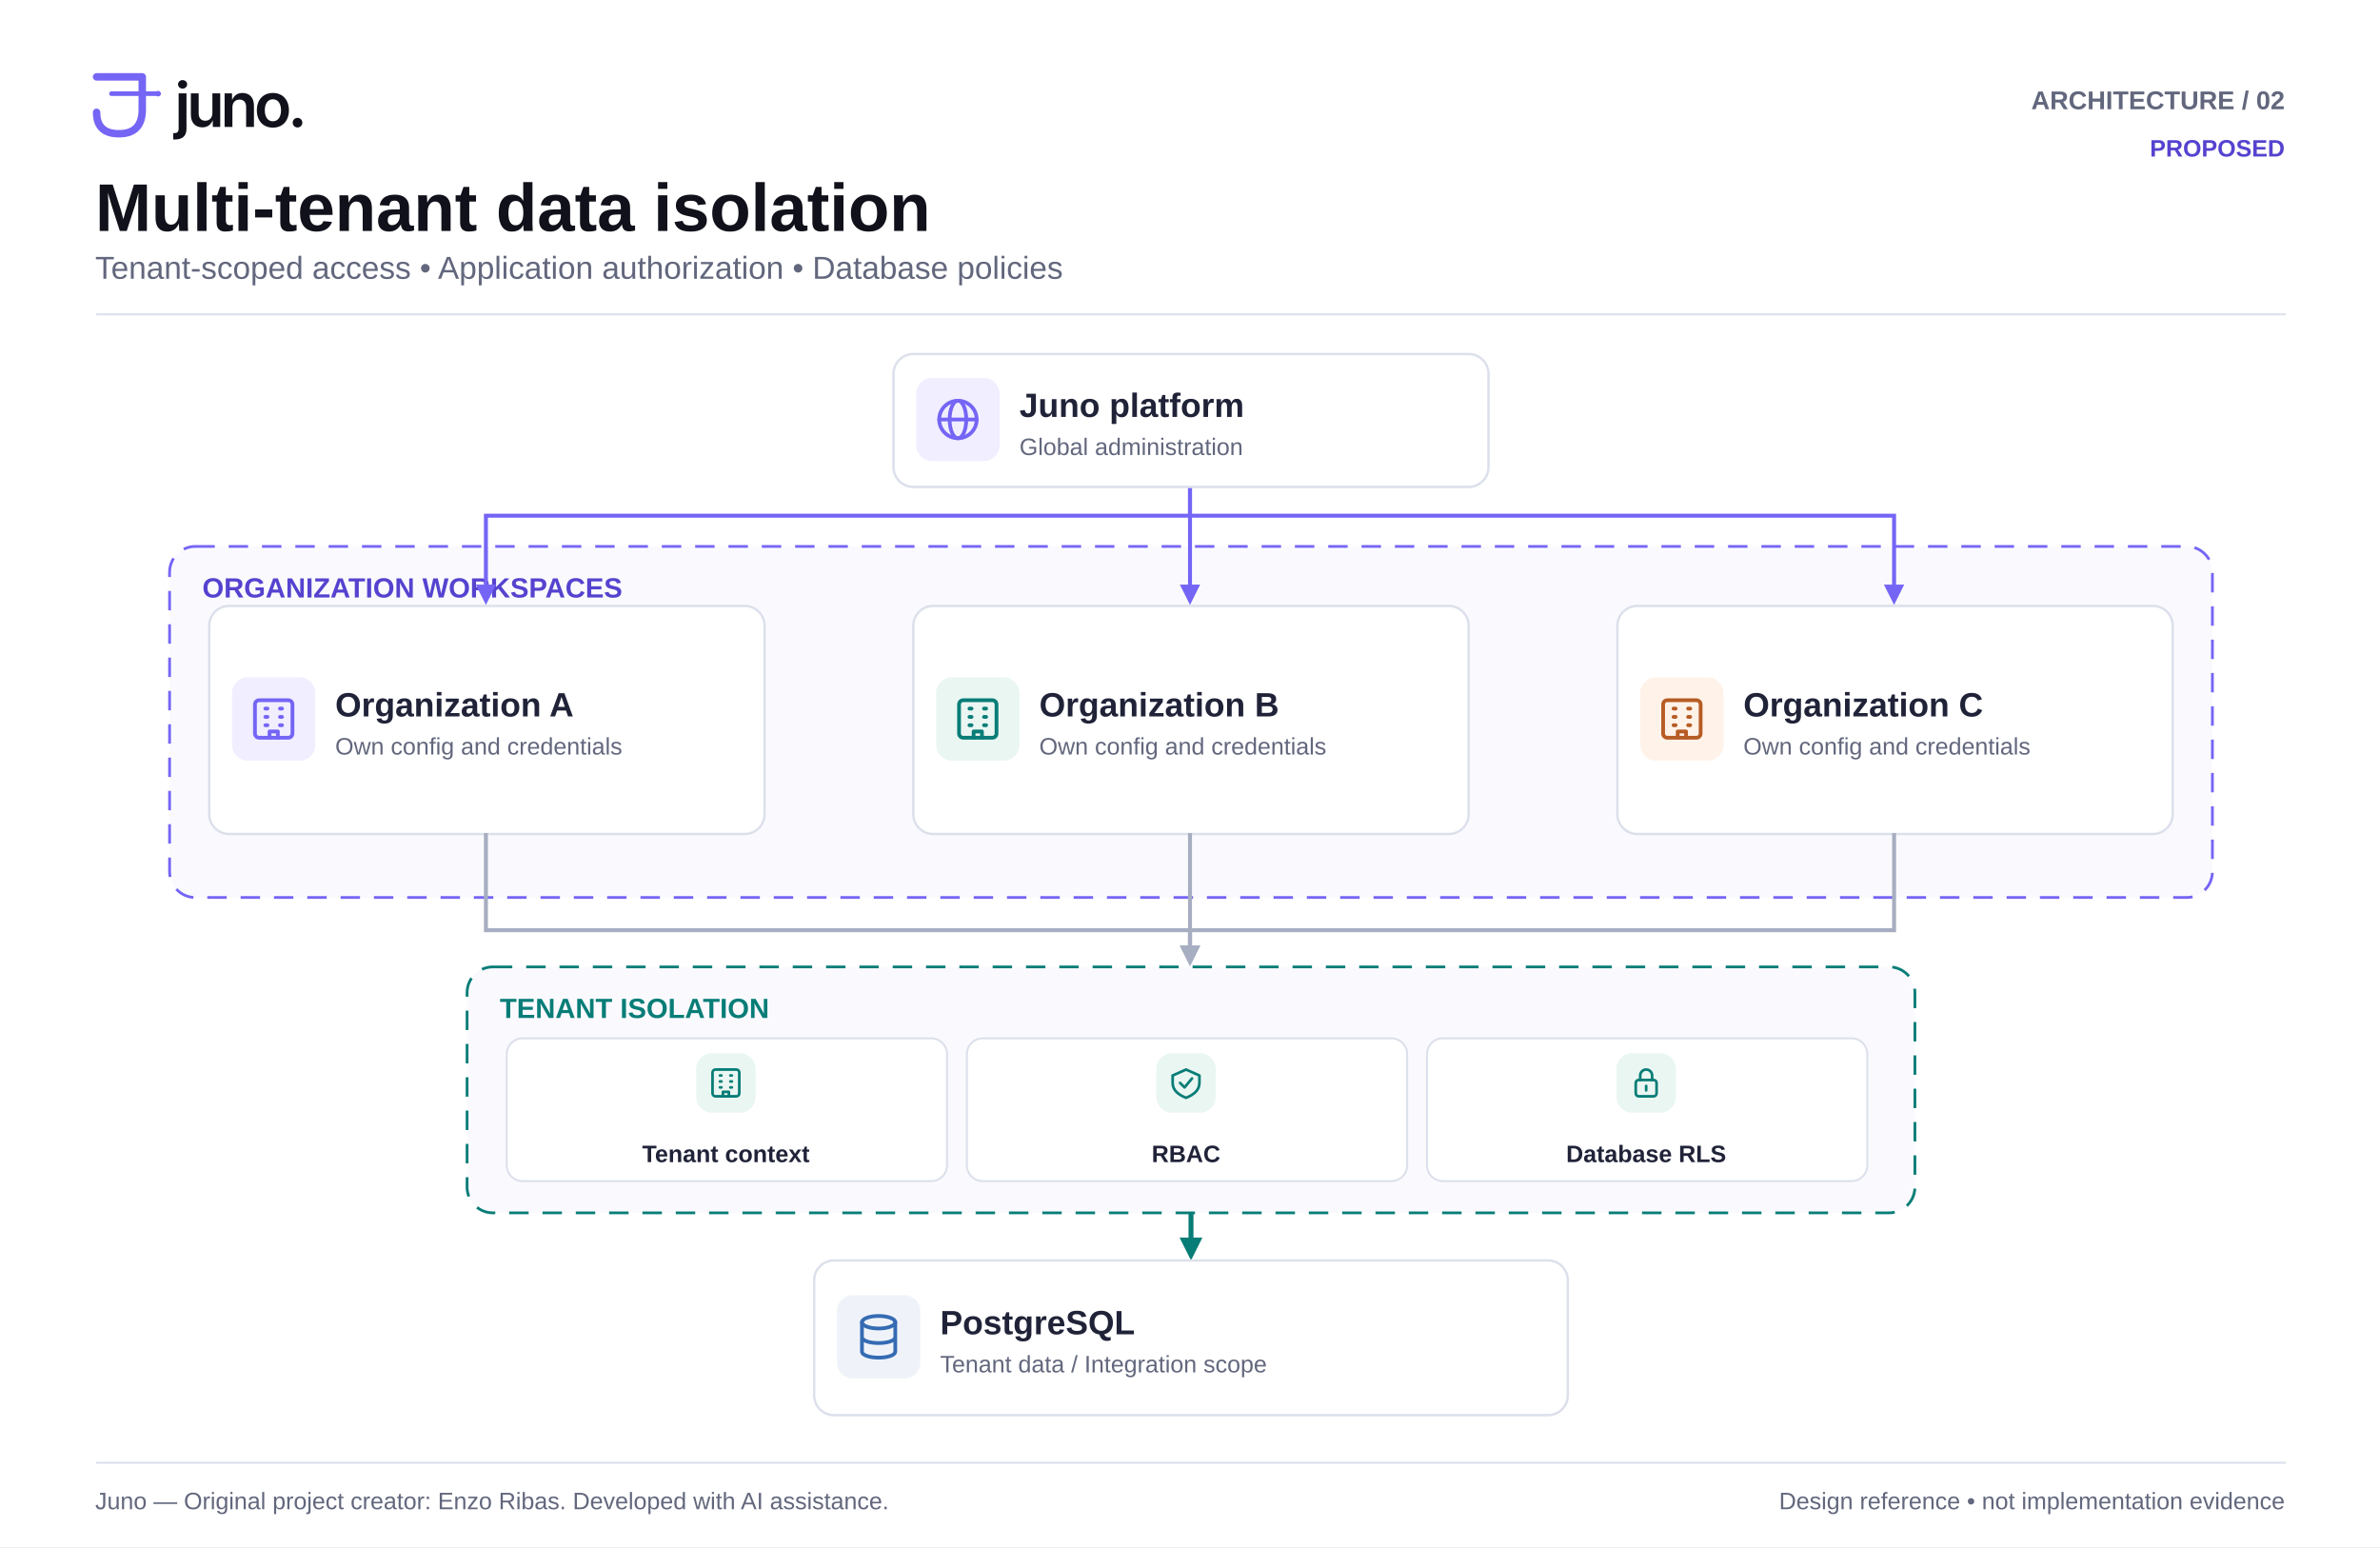
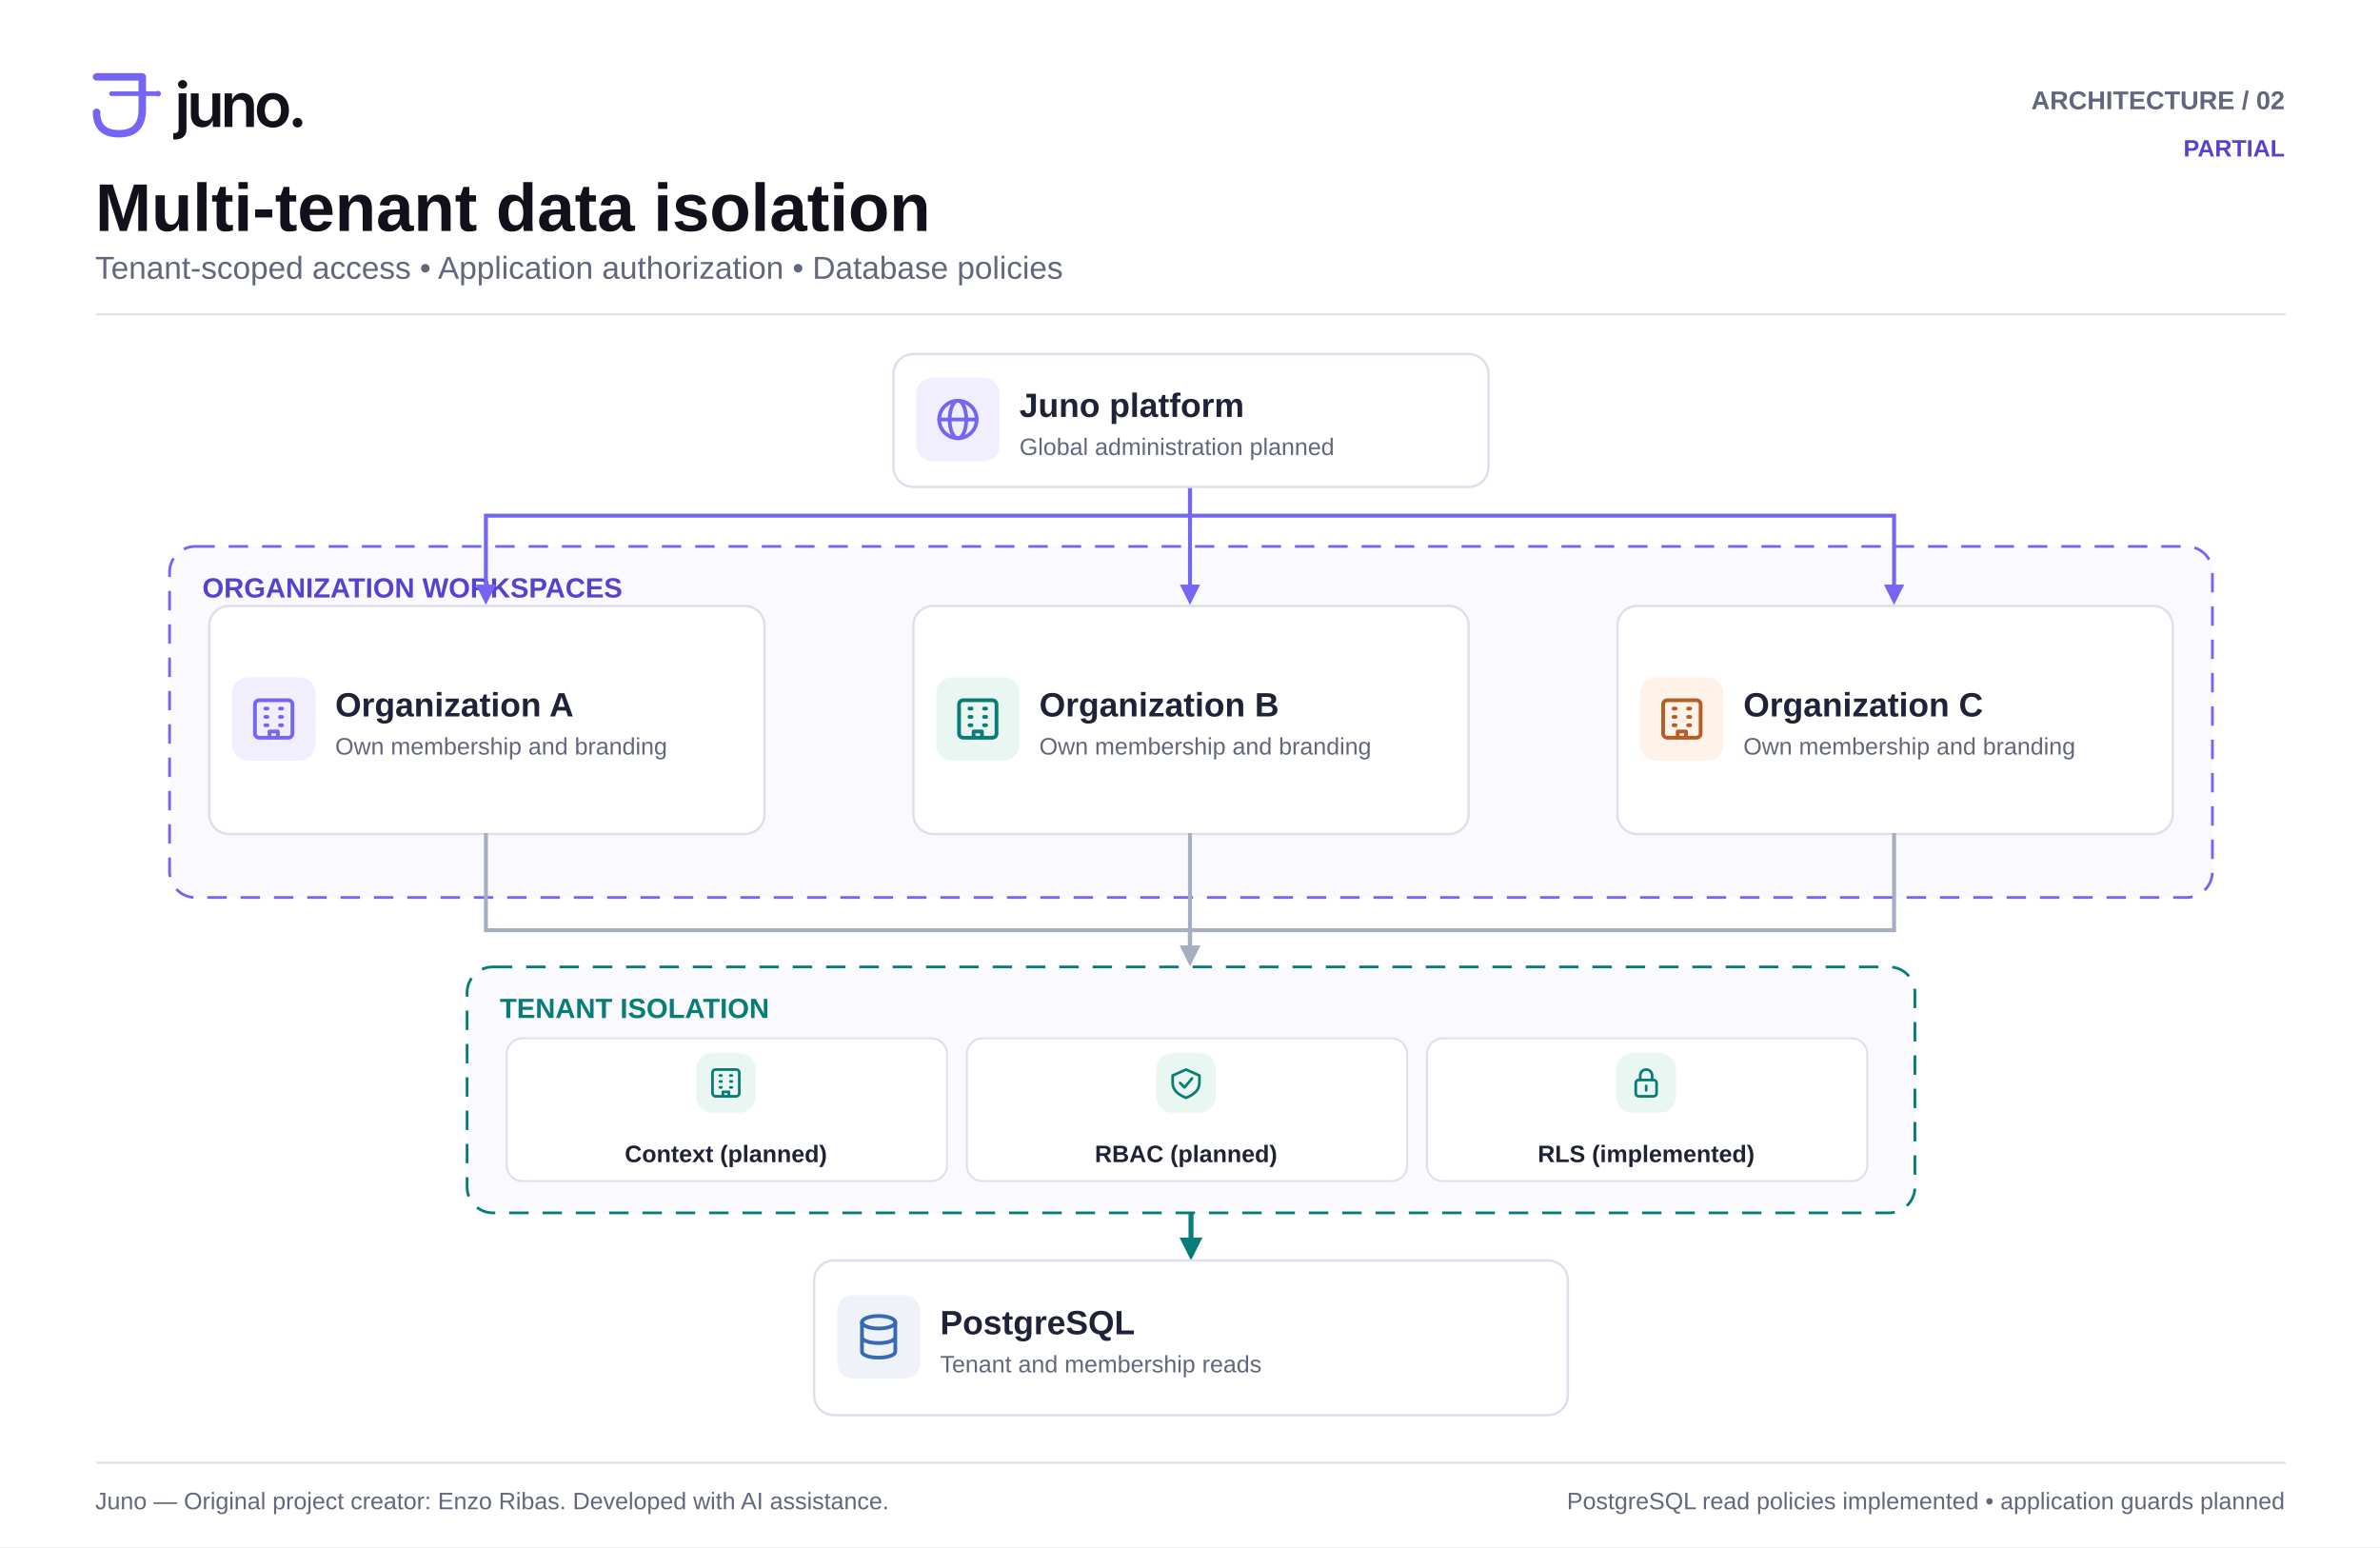
<svg xmlns="http://www.w3.org/2000/svg" style="background: transparent; background-color: transparent; color-scheme: light;" version="1.1" width="1200px" height="780px" viewBox="0 0 1200 780">
  <defs />
  <g>
    <g data-cell-id="0">
      <g data-cell-id="1">
        <g data-cell-id="cell-2">
          <g>
            <rect x="0" y="0" width="1200" height="780" fill="#ffffff" stroke="none" pointer-events="all" style="fill: rgb(255, 255, 255);" />
          </g>
        </g>
        <g data-cell-id="cell-3">
          <g>
            <path d="M 48.7 38.76 L 71.73 38.76 L 71.73 55.21 Q 71.73 67.43 59.98 67.43 Q 48.7 67.43 48.7 56.62" fill="none" stroke="#7565f5" stroke-width="3.76" stroke-linejoin="round" stroke-linecap="round" stroke-miterlimit="10" pointer-events="all" style="stroke: rgb(117, 101, 245);" />
            <path d="M 56.22 47.22 L 79.72 47.22" fill="none" stroke="#7565f5" stroke-width="2.35" stroke-linejoin="round" stroke-linecap="round" stroke-miterlimit="10" pointer-events="all" style="stroke: rgb(117, 101, 245);" />
            <ellipse cx="79.72" cy="47.22" rx="1.41" ry="1.41" fill="#7565f5" stroke="none" pointer-events="all" style="fill: rgb(117, 101, 245);" />
          </g>
        </g>
        <g data-cell-id="cell-4">
          <g>
            <path d="M 90.07 47.08 L 90.07 64.94 C 90.07 66.36 89.47 67.1 87.94 67.1 L 87.36 67.1 L 87.36 70.33 L 88.17 70.33 C 91.86 70.33 94.02 68.65 94.02 64.98 L 94.02 47.08 L 90.07 47.08 Z M 92.06 44.69 C 93.31 44.69 94.36 43.72 94.36 42.52 C 94.36 41.33 93.31 40.37 92.06 40.37 C 90.8 40.37 89.77 41.33 89.77 42.52 C 89.77 43.72 90.8 44.69 92.06 44.69 Z" fill="#10111a" stroke="none" pointer-events="all" style="fill: rgb(16, 17, 26);" />
            <path d="M 102.03 64.21 C 104.48 64.21 106.25 63.03 107.27 60.61 L 107.3 64 L 111.04 64 L 111.04 47.08 L 107.09 47.08 L 107.09 56.99 C 107.09 59.44 105.57 60.87 103.48 60.87 C 101.43 60.87 100.17 59.5 100.17 57.23 L 100.17 47.08 L 96.23 47.08 L 96.23 57.84 C 96.23 61.91 98.55 64.21 102.03 64.21 Z" fill="#10111a" stroke="none" pointer-events="all" style="fill: rgb(16, 17, 26);" />
            <path d="M 117.18 54.09 C 117.18 51.63 118.7 50.21 120.8 50.21 C 122.86 50.21 124.1 51.57 124.1 53.84 L 124.1 64 L 128.04 64 L 128.04 53.24 C 128.04 49.17 125.73 46.87 122.25 46.87 C 119.77 46.87 118.02 48.08 117.02 50.45 L 116.97 47.08 L 113.25 47.08 L 113.25 64 L 117.18 64 L 117.18 54.09 Z" fill="#10111a" stroke="none" pointer-events="all" style="fill: rgb(16, 17, 26);" />
            <path d="M 137.59 64.35 C 142.52 64.35 145.68 60.84 145.68 55.63 C 145.68 50.36 142.52 46.87 137.59 46.87 C 132.65 46.87 129.5 50.36 129.5 55.63 C 129.5 60.84 132.65 64.35 137.59 64.35 Z M 137.59 61.15 C 134.85 61.15 133.51 58.7 133.51 55.61 C 133.51 52.5 134.85 50.06 137.59 50.06 C 140.34 50.06 141.69 52.5 141.69 55.61 C 141.69 58.7 140.34 61.15 137.59 61.15 Z" fill="#10111a" stroke="none" pointer-events="all" style="fill: rgb(16, 17, 26);" />
            <path d="M 150 64.26 C 151.36 64.26 152.44 63.2 152.44 61.84 C 152.44 60.49 151.36 59.43 150 59.43 C 148.64 59.43 147.58 60.49 147.58 61.84 C 147.58 63.2 148.64 64.26 150 64.26 Z" fill="#10111a" stroke="none" pointer-events="all" style="fill: rgb(16, 17, 26);" />
          </g>
        </g>
        <g data-cell-id="cell-5">
          <g>
            <rect x="48" y="80.04" width="808.52" height="40.8" fill="none" stroke="none" pointer-events="all" />
          </g>
          <g>
            <g fill="#10111A" font-family="Arial" font-weight="bold" text-anchor="start" font-size="34px" style="fill: rgb(16, 17, 26);">
              <text x="48" y="116.44">Multi-tenant data isolation</text>
            </g>
          </g>
        </g>
        <g data-cell-id="cell-6">
          <g>
            <rect x="48" y="123.96" width="918.4" height="19.2" fill="none" stroke="none" pointer-events="all" />
          </g>
          <g>
            <g fill="#62677D" font-family="Arial" text-anchor="start" font-size="16px" style="fill: rgb(98, 103, 125);">
              <text x="48" y="140.56">Tenant-scoped access • Application authorization • Database policies</text>
            </g>
          </g>
        </g>
        <g data-cell-id="cell-7">
          <g>
            <rect x="949.46" y="41.78" width="202.54" height="15.6" fill="none" stroke="none" pointer-events="all" />
          </g>
          <g>
            <g fill="#62677D" font-family="Arial" font-weight="bold" text-anchor="end" font-size="13px" style="fill: rgb(98, 103, 125);">
              <text x="1152" y="55.08">ARCHITECTURE / 02</text>
            </g>
          </g>
        </g>
        <g data-cell-id="cell-8">
          <g>
            <rect x="1053.6" y="66.72" width="98.4" height="14.4" fill="none" stroke="none" pointer-events="all" />
          </g>
          <g>
            <g fill="#5543CF" font-family="Arial" font-weight="bold" text-anchor="end" font-size="12px" style="fill: rgb(85, 67, 207);">
-               <text x="1152" y="78.92">PROPOSED</text>
+               <text x="1152" y="78.92">PARTIAL</text>
            </g>
          </g>
        </g>
        <g data-cell-id="cell-9">
          <g transform="translate(0.5,0.5)">
            <path d="M 48 158 L 1152 158" fill="none" stroke="#dce0eb" stroke-miterlimit="10" pointer-events="stroke" style="stroke: rgb(220, 224, 235);" />
          </g>
        </g>
        <g data-cell-id="cell-10">
          <g transform="translate(0.5,0.5)">
            <path d="M 48 737 L 1152 737" fill="none" stroke="#dce0eb" stroke-miterlimit="10" pointer-events="stroke" style="stroke: rgb(220, 224, 235);" />
          </g>
        </g>
        <g data-cell-id="cell-11">
          <g>
            <rect x="48" y="748.72" width="747.84" height="14.4" fill="none" stroke="none" pointer-events="all" />
          </g>
          <g>
            <g fill="#62677D" font-family="Arial" text-anchor="start" font-size="12px" style="fill: rgb(98, 103, 125);">
              <text x="48" y="760.92">Juno — Original project creator: Enzo Ribas. Developed with AI assistance.</text>
            </g>
          </g>
        </g>
        <g data-cell-id="cell-12">
          <g>
            <rect x="679.68" y="748.72" width="472.32" height="14.4" fill="none" stroke="none" pointer-events="all" />
          </g>
          <g>
            <g fill="#62677D" font-family="Arial" text-anchor="end" font-size="12px" style="fill: rgb(98, 103, 125);">
-               <text x="1152" y="760.92">Design reference • not implementation evidence</text>
+               <text x="1152" y="760.92">PostgreSQL read policies implemented • application guards planned</text>
            </g>
          </g>
        </g>
        <g data-cell-id="cell-13">
          <g transform="translate(0.5,0.5)">
            <rect x="85" y="275" width="1030" height="177" rx="13" ry="13" fill="#fafafe" stroke="#7565f5" stroke-width="1.4" stroke-dasharray="9.8 7" pointer-events="all" style="fill: rgb(250, 250, 254); stroke: rgb(117, 101, 245);" />
          </g>
          <g data-cell-id="cell-14">
            <g>
              <rect x="102" y="286.84" width="287" height="16.8" fill="none" stroke="none" pointer-events="all" />
            </g>
            <g>
              <g fill="#5543CF" font-family="Arial" font-weight="bold" text-anchor="start" font-size="14px" style="fill: rgb(85, 67, 207);">
                <text x="102" y="301.24">ORGANIZATION WORKSPACES</text>
              </g>
            </g>
          </g>
          <g data-cell-id="cell-21">
            <g transform="translate(0.5,0.5)">
              <rect x="105" y="305" width="280" height="115" rx="10" ry="10" fill="#ffffff" stroke="#dce0eb" stroke-width="1.2" pointer-events="all" style="fill: rgb(255, 255, 255); stroke: rgb(220, 224, 235);" />
            </g>
            <g data-cell-id="cell-22">
              <g>
                <rect x="117" y="341.5" width="42" height="42" rx="8" ry="8" fill="#f0eeff" stroke="none" pointer-events="all" style="fill: rgb(240, 238, 255);" />
              </g>
              <g data-cell-id="cell-23">
                <g>
                  <rect x="128.55" y="353.05" width="18.9" height="18.9" rx="2.1" ry="2.1" fill="none" stroke="#7565f5" stroke-width="1.89" pointer-events="all" style="stroke: rgb(117, 101, 245);" />
                  <path d="M 133.8 357.25 L 134.85 357.25 M 141.15 357.25 L 142.2 357.25 M 133.8 361.45 L 134.85 361.45 M 141.15 361.45 L 142.2 361.45 M 133.8 365.65 L 134.85 365.65 M 141.15 365.65 L 142.2 365.65 M 135.9 371.95 L 135.9 368.8 L 140.1 368.8 L 140.1 371.95" fill="none" stroke="#7565f5" stroke-width="1.89" stroke-linejoin="round" stroke-linecap="round" stroke-miterlimit="10" pointer-events="all" style="stroke: rgb(117, 101, 245);" />
                </g>
              </g>
            </g>
            <g data-cell-id="cell-24">
              <g>
                <rect x="169" y="343.52" width="223.04" height="20.4" fill="none" stroke="none" pointer-events="all" />
              </g>
              <g>
                <g fill="#202338" font-family="Arial" font-weight="bold" text-anchor="start" font-size="17px" style="fill: rgb(32, 35, 56);">
                  <text x="169" y="361.22">Organization A</text>
                </g>
              </g>
            </g>
            <g data-cell-id="cell-25">
              <g>
                <rect x="169" y="368.22" width="295.2" height="14.4" fill="none" stroke="none" pointer-events="all" />
              </g>
              <g>
                <g fill="#62677D" font-family="Arial" text-anchor="start" font-size="12px" style="fill: rgb(98, 103, 125);">
-                   <text x="169" y="380.42">Own config and credentials</text>
+                   <text x="169" y="380.42">Own membership and branding</text>
                </g>
              </g>
            </g>
          </g>
          <g data-cell-id="cell-28">
            <g transform="translate(0.5,0.5)">
              <rect x="460" y="305" width="280" height="115" rx="10" ry="10" fill="#ffffff" stroke="#dce0eb" stroke-width="1.2" pointer-events="all" style="fill: rgb(255, 255, 255); stroke: rgb(220, 224, 235);" />
            </g>
            <g data-cell-id="cell-29">
              <g>
                <rect x="472" y="341.5" width="42" height="42" rx="8" ry="8" fill="#eaf6f2" stroke="none" pointer-events="all" style="fill: rgb(234, 246, 242);" />
              </g>
              <g data-cell-id="cell-30">
                <g>
                  <rect x="483.55" y="353.05" width="18.9" height="18.9" rx="2.1" ry="2.1" fill="none" stroke="#087d77" stroke-width="1.89" pointer-events="all" style="stroke: rgb(8, 125, 119);" />
                  <path d="M 488.8 357.25 L 489.85 357.25 M 496.15 357.25 L 497.2 357.25 M 488.8 361.45 L 489.85 361.45 M 496.15 361.45 L 497.2 361.45 M 488.8 365.65 L 489.85 365.65 M 496.15 365.65 L 497.2 365.65 M 490.9 371.95 L 490.9 368.8 L 495.1 368.8 L 495.1 371.95" fill="none" stroke="#087d77" stroke-width="1.89" stroke-linejoin="round" stroke-linecap="round" stroke-miterlimit="10" pointer-events="all" style="stroke: rgb(8, 125, 119);" />
                </g>
              </g>
            </g>
            <g data-cell-id="cell-31">
              <g>
                <rect x="524" y="343.52" width="223.04" height="20.4" fill="none" stroke="none" pointer-events="all" />
              </g>
              <g>
                <g fill="#202338" font-family="Arial" font-weight="bold" text-anchor="start" font-size="17px" style="fill: rgb(32, 35, 56);">
                  <text x="524" y="361.22">Organization B</text>
                </g>
              </g>
            </g>
            <g data-cell-id="cell-32">
              <g>
                <rect x="524" y="368.22" width="295.2" height="14.4" fill="none" stroke="none" pointer-events="all" />
              </g>
              <g>
                <g fill="#62677D" font-family="Arial" text-anchor="start" font-size="12px" style="fill: rgb(98, 103, 125);">
-                   <text x="524" y="380.42">Own config and credentials</text>
+                   <text x="524" y="380.42">Own membership and branding</text>
                </g>
              </g>
            </g>
          </g>
          <g data-cell-id="cell-35">
            <g transform="translate(0.5,0.5)">
              <rect x="815" y="305" width="280" height="115" rx="10" ry="10" fill="#ffffff" stroke="#dce0eb" stroke-width="1.2" pointer-events="all" style="fill: rgb(255, 255, 255); stroke: rgb(220, 224, 235);" />
            </g>
            <g data-cell-id="cell-36">
              <g>
                <rect x="827" y="341.5" width="42" height="42" rx="8" ry="8" fill="#fff2e9" stroke="none" pointer-events="all" style="fill: rgb(255, 242, 233);" />
              </g>
              <g data-cell-id="cell-37">
                <g>
                  <rect x="838.55" y="353.05" width="18.9" height="18.9" rx="2.1" ry="2.1" fill="none" stroke="#b65c24" stroke-width="1.89" pointer-events="all" style="stroke: rgb(182, 92, 36);" />
                  <path d="M 843.8 357.25 L 844.85 357.25 M 851.15 357.25 L 852.2 357.25 M 843.8 361.45 L 844.85 361.45 M 851.15 361.45 L 852.2 361.45 M 843.8 365.65 L 844.85 365.65 M 851.15 365.65 L 852.2 365.65 M 845.9 371.95 L 845.9 368.8 L 850.1 368.8 L 850.1 371.95" fill="none" stroke="#b65c24" stroke-width="1.89" stroke-linejoin="round" stroke-linecap="round" stroke-miterlimit="10" pointer-events="all" style="stroke: rgb(182, 92, 36);" />
                </g>
              </g>
            </g>
            <g data-cell-id="cell-38">
              <g>
                <rect x="879" y="343.52" width="223.04" height="20.4" fill="none" stroke="none" pointer-events="all" />
              </g>
              <g>
                <g fill="#202338" font-family="Arial" font-weight="bold" text-anchor="start" font-size="17px" style="fill: rgb(32, 35, 56);">
                  <text x="879" y="361.22">Organization C</text>
                </g>
              </g>
            </g>
            <g data-cell-id="cell-39">
              <g>
                <rect x="879" y="368.22" width="295.2" height="14.4" fill="none" stroke="none" pointer-events="all" />
              </g>
              <g>
                <g fill="#62677D" font-family="Arial" text-anchor="start" font-size="12px" style="fill: rgb(98, 103, 125);">
-                   <text x="879" y="380.42">Own config and credentials</text>
+                   <text x="879" y="380.42">Own membership and branding</text>
                </g>
              </g>
            </g>
          </g>
        </g>
        <g data-cell-id="cell-15">
          <g>
            <path d="M 600 245 L 600 260 L 245 260 L 245 295.76" fill="none" stroke="#7565f5" stroke-width="2" stroke-miterlimit="10" pointer-events="stroke" style="stroke: rgb(117, 101, 245);" />
            <path d="M 245 302.76 L 241.5 295.76 L 248.5 295.76 Z" fill="#7565f5" stroke="#7565f5" stroke-width="2" stroke-miterlimit="10" pointer-events="all" style="fill: rgb(117, 101, 245); stroke: rgb(117, 101, 245);" />
          </g>
        </g>
        <g data-cell-id="cell-17">
          <g>
            <path d="M 600 245 L 600 295.76" fill="none" stroke="#7565f5" stroke-width="2" stroke-miterlimit="10" pointer-events="stroke" style="stroke: rgb(117, 101, 245);" />
            <path d="M 600 302.76 L 596.5 295.76 L 603.5 295.76 Z" fill="#7565f5" stroke="#7565f5" stroke-width="2" stroke-miterlimit="10" pointer-events="all" style="fill: rgb(117, 101, 245); stroke: rgb(117, 101, 245);" />
          </g>
        </g>
        <g data-cell-id="cell-19">
          <g>
            <path d="M 600 260 L 955 260 L 955 295.76" fill="none" stroke="#7565f5" stroke-width="2" stroke-miterlimit="10" pointer-events="stroke" style="stroke: rgb(117, 101, 245);" />
            <path d="M 955 302.76 L 951.5 295.76 L 958.5 295.76 Z" fill="#7565f5" stroke="#7565f5" stroke-width="2" stroke-miterlimit="10" pointer-events="all" style="fill: rgb(117, 101, 245); stroke: rgb(117, 101, 245);" />
          </g>
        </g>
        <g data-cell-id="cell-26">
          <g>
            <path d="M 245 420 L 245 469 L 600 469 L 600 477.76" fill="none" stroke="#a7aec1" stroke-width="2" stroke-miterlimit="10" pointer-events="stroke" style="stroke: rgb(167, 174, 193);" />
            <path d="M 600 484.76 L 596.5 477.76 L 603.5 477.76 Z" fill="#a7aec1" stroke="#a7aec1" stroke-width="2" stroke-miterlimit="10" pointer-events="all" style="fill: rgb(167, 174, 193); stroke: rgb(167, 174, 193);" />
          </g>
        </g>
        <g data-cell-id="cell-33">
          <g>
            <path d="M 600 420 L 600 477.76" fill="none" stroke="#a7aec1" stroke-width="2" stroke-miterlimit="10" pointer-events="stroke" style="stroke: rgb(167, 174, 193);" />
            <path d="M 600 484.76 L 596.5 477.76 L 603.5 477.76 Z" fill="#a7aec1" stroke="#a7aec1" stroke-width="2" stroke-miterlimit="10" pointer-events="all" style="fill: rgb(167, 174, 193); stroke: rgb(167, 174, 193);" />
          </g>
        </g>
        <g data-cell-id="cell-40">
          <g>
            <path d="M 955 420 L 955 469 L 600 469 L 600 477.76" fill="none" stroke="#a7aec1" stroke-width="2" stroke-miterlimit="10" pointer-events="stroke" style="stroke: rgb(167, 174, 193);" />
            <path d="M 600 484.76 L 596.5 477.76 L 603.5 477.76 Z" fill="#a7aec1" stroke="#a7aec1" stroke-width="2" stroke-miterlimit="10" pointer-events="all" style="fill: rgb(167, 174, 193); stroke: rgb(167, 174, 193);" />
          </g>
        </g>
        <g data-cell-id="cell-42">
          <g transform="translate(0.5,0.5)">
            <rect x="450" y="178" width="300" height="67" rx="10" ry="10" fill="#ffffff" stroke="#dce0eb" stroke-width="1.2" pointer-events="all" style="fill: rgb(255, 255, 255); stroke: rgb(220, 224, 235);" />
          </g>
          <g data-cell-id="cell-43">
            <g>
              <rect x="462" y="190.5" width="42" height="42" rx="8" ry="8" fill="#f0eeff" stroke="none" pointer-events="all" style="fill: rgb(240, 238, 255);" />
            </g>
            <g data-cell-id="cell-44">
              <g>
                <ellipse cx="483" cy="211.5" rx="9.45" ry="9.45" fill="none" stroke="#7565f5" stroke-width="1.89" pointer-events="all" style="stroke: rgb(117, 101, 245);" />
                <ellipse cx="483" cy="211.5" rx="4.2" ry="9.45" fill="none" stroke="#7565f5" stroke-width="1.89" pointer-events="all" style="stroke: rgb(117, 101, 245);" />
                <path d="M 473.55 211.5 L 492.45 211.5" fill="none" stroke="#7565f5" stroke-width="1.89" stroke-linejoin="round" stroke-linecap="round" stroke-miterlimit="10" pointer-events="all" style="stroke: rgb(117, 101, 245);" />
              </g>
            </g>
          </g>
          <g data-cell-id="cell-45">
            <g>
              <rect x="514" y="192.52" width="209.1" height="20.4" fill="none" stroke="none" pointer-events="all" />
            </g>
            <g>
              <g fill="#202338" font-family="Arial" font-weight="bold" text-anchor="start" font-size="17px" style="fill: rgb(32, 35, 56);">
                <text x="514" y="210.22">Juno platform</text>
              </g>
            </g>
          </g>
          <g data-cell-id="cell-46">
            <g>
              <rect x="514" y="217.22" width="226.32" height="14.4" fill="none" stroke="none" pointer-events="all" />
            </g>
            <g>
              <g fill="#62677D" font-family="Arial" text-anchor="start" font-size="12px" style="fill: rgb(98, 103, 125);">
-                 <text x="514" y="229.42">Global administration</text>
+                 <text x="514" y="229.42">Global administration planned</text>
              </g>
            </g>
          </g>
        </g>
        <g data-cell-id="cell-47">
          <g transform="translate(0.5,0.5)">
            <rect x="235" y="487" width="730" height="124" rx="13" ry="13" fill="#fafafe" stroke="#087d77" stroke-width="1.4" stroke-dasharray="9.8 7" pointer-events="all" style="fill: rgb(250, 250, 254); stroke: rgb(8, 125, 119);" />
          </g>
          <g data-cell-id="cell-48">
            <g>
              <rect x="252" y="498.84" width="206.64" height="16.8" fill="none" stroke="none" pointer-events="all" />
            </g>
            <g>
              <g fill="#087D77" font-family="Arial" font-weight="bold" text-anchor="start" font-size="14px" style="fill: rgb(8, 125, 119);">
                <text x="252" y="513.24">TENANT ISOLATION</text>
              </g>
            </g>
          </g>
          <g data-cell-id="cell-49">
            <g transform="translate(0.5,0.5)">
              <rect x="255" y="523" width="222" height="72" rx="8" ry="8" fill="#ffffff" stroke="#dce0eb" pointer-events="all" style="fill: rgb(255, 255, 255); stroke: rgb(220, 224, 235);" />
            </g>
            <g data-cell-id="cell-50">
              <g>
                <rect x="351" y="531" width="30" height="30" rx="8" ry="8" fill="#eaf6f2" stroke="none" pointer-events="all" style="fill: rgb(234, 246, 242);" />
              </g>
              <g data-cell-id="cell-51">
                <g>
                  <rect x="359.25" y="539.25" width="13.5" height="13.5" rx="1.5" ry="1.5" fill="none" stroke="#087d77" stroke-width="1.35" pointer-events="all" style="stroke: rgb(8, 125, 119);" />
                  <path d="M 363 542.25 L 363.75 542.25 M 368.25 542.25 L 369 542.25 M 363 545.25 L 363.75 545.25 M 368.25 545.25 L 369 545.25 M 363 548.25 L 363.75 548.25 M 368.25 548.25 L 369 548.25 M 364.5 552.75 L 364.5 550.5 L 367.5 550.5 L 367.5 552.75" fill="none" stroke="#087d77" stroke-width="1.35" stroke-linejoin="round" stroke-linecap="round" stroke-miterlimit="10" pointer-events="all" style="stroke: rgb(8, 125, 119);" />
                </g>
              </g>
            </g>
            <g data-cell-id="cell-52">
              <g>
                <rect x="287.28" y="573.72" width="157.44" height="14.4" fill="none" stroke="none" pointer-events="all" />
              </g>
              <g>
                <g fill="#202338" font-family="Arial" font-weight="bold" text-anchor="middle" font-size="12px" style="fill: rgb(32, 35, 56);">
-                   <text x="366" y="585.92">Tenant context</text>
+                   <text x="366" y="585.92">Context (planned)</text>
                </g>
              </g>
            </g>
          </g>
          <g data-cell-id="cell-53">
            <g transform="translate(0.5,0.5)">
              <rect x="487" y="523" width="222" height="72" rx="8" ry="8" fill="#ffffff" stroke="#dce0eb" pointer-events="all" style="fill: rgb(255, 255, 255); stroke: rgb(220, 224, 235);" />
            </g>
            <g data-cell-id="cell-54">
              <g>
                <rect x="583" y="531" width="30" height="30" rx="8" ry="8" fill="#eaf6f2" stroke="none" pointer-events="all" style="fill: rgb(234, 246, 242);" />
              </g>
              <g data-cell-id="cell-55">
                <g>
                  <path d="M 598 539.25 L 604.75 542.25 L 604.75 546 C 604.75 549.75 601.75 552 598 553.5 C 594.25 552 591.25 549.75 591.25 546 L 591.25 542.25 L 598 539.25 Z M 595 546 L 597.25 548.25 L 601 543.75" fill="none" stroke="#087d77" stroke-width="1.35" stroke-linejoin="round" stroke-linecap="round" stroke-miterlimit="10" pointer-events="all" style="stroke: rgb(8, 125, 119);" />
                </g>
              </g>
            </g>
            <g data-cell-id="cell-56">
              <g>
                <rect x="553" y="573.72" width="90" height="14.4" fill="none" stroke="none" pointer-events="all" />
              </g>
              <g>
                <g fill="#202338" font-family="Arial" font-weight="bold" text-anchor="middle" font-size="12px" style="fill: rgb(32, 35, 56);">
-                   <text x="598" y="585.92">RBAC</text>
+                   <text x="598" y="585.92">RBAC (planned)</text>
                </g>
              </g>
            </g>
          </g>
          <g data-cell-id="cell-57">
            <g transform="translate(0.5,0.5)">
              <rect x="719" y="523" width="222" height="72" rx="8" ry="8" fill="#ffffff" stroke="#dce0eb" pointer-events="all" style="fill: rgb(255, 255, 255); stroke: rgb(220, 224, 235);" />
            </g>
            <g data-cell-id="cell-58">
              <g>
                <rect x="815" y="531" width="30" height="30" rx="8" ry="8" fill="#eaf6f2" stroke="none" pointer-events="all" style="fill: rgb(234, 246, 242);" />
              </g>
              <g data-cell-id="cell-59">
                <g>
                  <rect x="824.75" y="544.5" width="10.5" height="8.25" rx="1.5" ry="1.5" fill="none" stroke="#087d77" stroke-width="1.35" pointer-events="all" style="stroke: rgb(8, 125, 119);" />
                  <path d="M 827 544.5 L 827 542.25 C 827 540.59 828.34 539.25 830 539.25 C 831.66 539.25 833 540.59 833 542.25 L 833 544.5 M 830 547.5 L 830 549.75" fill="none" stroke="#087d77" stroke-width="1.35" stroke-linejoin="round" stroke-linecap="round" stroke-miterlimit="10" pointer-events="all" style="stroke: rgb(8, 125, 119);" />
                </g>
              </g>
            </g>
            <g data-cell-id="cell-60">
              <g>
                <rect x="761.12" y="573.72" width="137.76" height="14.4" fill="none" stroke="none" pointer-events="all" />
              </g>
              <g>
                <g fill="#202338" font-family="Arial" font-weight="bold" text-anchor="middle" font-size="12px" style="fill: rgb(32, 35, 56);">
-                   <text x="830" y="585.92">Database RLS</text>
+                   <text x="830" y="585.92">RLS (implemented)</text>
                </g>
              </g>
            </g>
          </g>
        </g>
        <g data-cell-id="cell-61">
          <g transform="translate(0.5,0.5)">
            <path d="M 600 611 L 600 624.71" fill="none" stroke="#087d77" stroke-width="2.5" stroke-miterlimit="10" pointer-events="stroke" style="stroke: rgb(8, 125, 119);" />
            <path d="M 600 632.21 L 596.25 624.71 L 603.75 624.71 Z" fill="#087d77" stroke="#087d77" stroke-width="2.5" stroke-miterlimit="10" pointer-events="all" style="fill: rgb(8, 125, 119); stroke: rgb(8, 125, 119);" />
          </g>
        </g>
        <g data-cell-id="cell-63">
          <g transform="translate(0.5,0.5)">
            <rect x="410" y="635" width="380" height="78" rx="10" ry="10" fill="#ffffff" stroke="#dce0eb" stroke-width="1.2" pointer-events="all" style="fill: rgb(255, 255, 255); stroke: rgb(220, 224, 235);" />
          </g>
          <g data-cell-id="cell-64">
            <g>
              <rect x="422" y="653" width="42" height="42" rx="8" ry="8" fill="#eff3f9" stroke="none" pointer-events="all" style="fill: rgb(239, 243, 249);" />
            </g>
            <g data-cell-id="cell-65">
              <g>
                <ellipse cx="443" cy="666.65" rx="8.4" ry="3.15" fill="none" stroke="#356bb3" stroke-width="1.89" pointer-events="all" style="stroke: rgb(53, 107, 179);" />
                <path d="M 434.6 666.65 L 434.6 681.35 C 434.6 685.55 451.4 685.55 451.4 681.35 L 451.4 666.65 M 434.6 674 C 434.6 678.2 451.4 678.2 451.4 674" fill="none" stroke="#356bb3" stroke-width="1.89" stroke-linejoin="round" stroke-linecap="round" stroke-miterlimit="10" pointer-events="all" style="stroke: rgb(53, 107, 179);" />
              </g>
            </g>
          </g>
          <g data-cell-id="cell-66">
            <g>
              <rect x="474" y="655.02" width="167.28" height="20.4" fill="none" stroke="none" pointer-events="all" />
            </g>
            <g>
              <g fill="#202338" font-family="Arial" font-weight="bold" text-anchor="start" font-size="17px" style="fill: rgb(32, 35, 56);">
                <text x="474" y="672.72">PostgreSQL</text>
              </g>
            </g>
          </g>
          <g data-cell-id="cell-67">
            <g>
              <rect x="474" y="679.72" width="324.72" height="14.4" fill="none" stroke="none" pointer-events="all" />
            </g>
            <g>
              <g fill="#62677D" font-family="Arial" text-anchor="start" font-size="12px" style="fill: rgb(98, 103, 125);">
-                 <text x="474" y="691.92">Tenant data / Integration scope</text>
+                 <text x="474" y="691.92">Tenant and membership reads</text>
              </g>
            </g>
          </g>
        </g>
      </g>
    </g>
  </g>
</svg>
